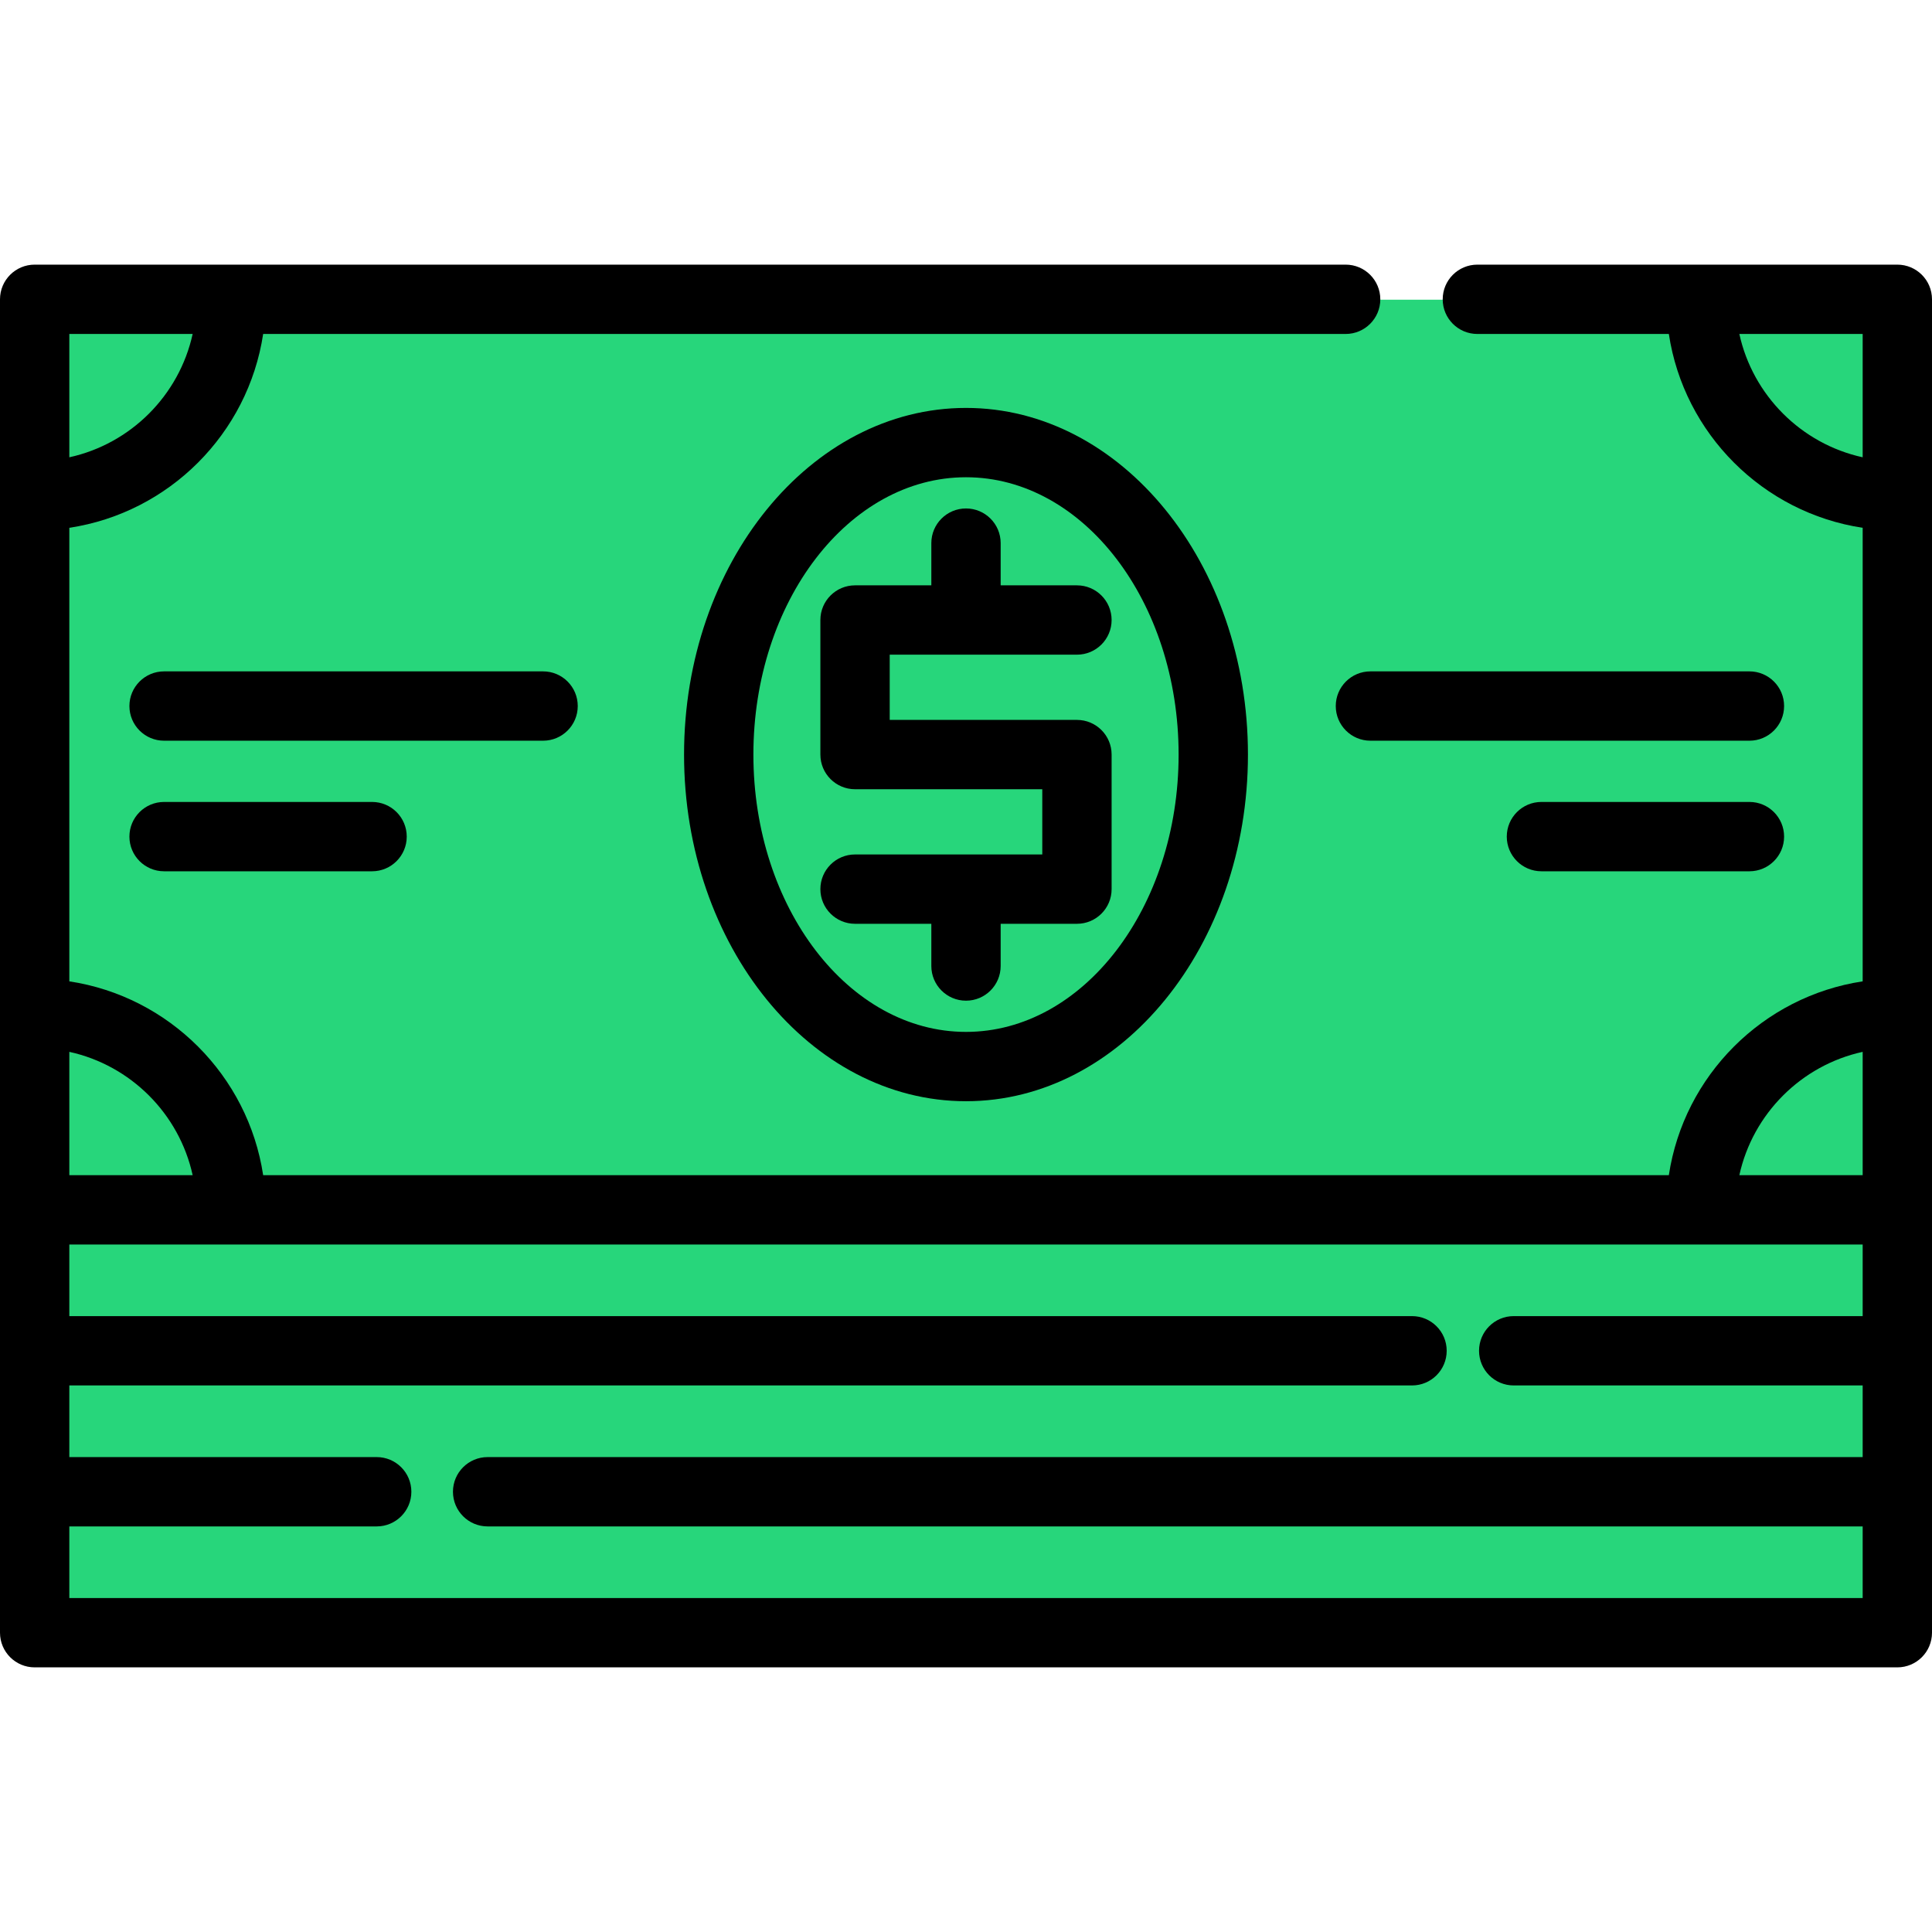
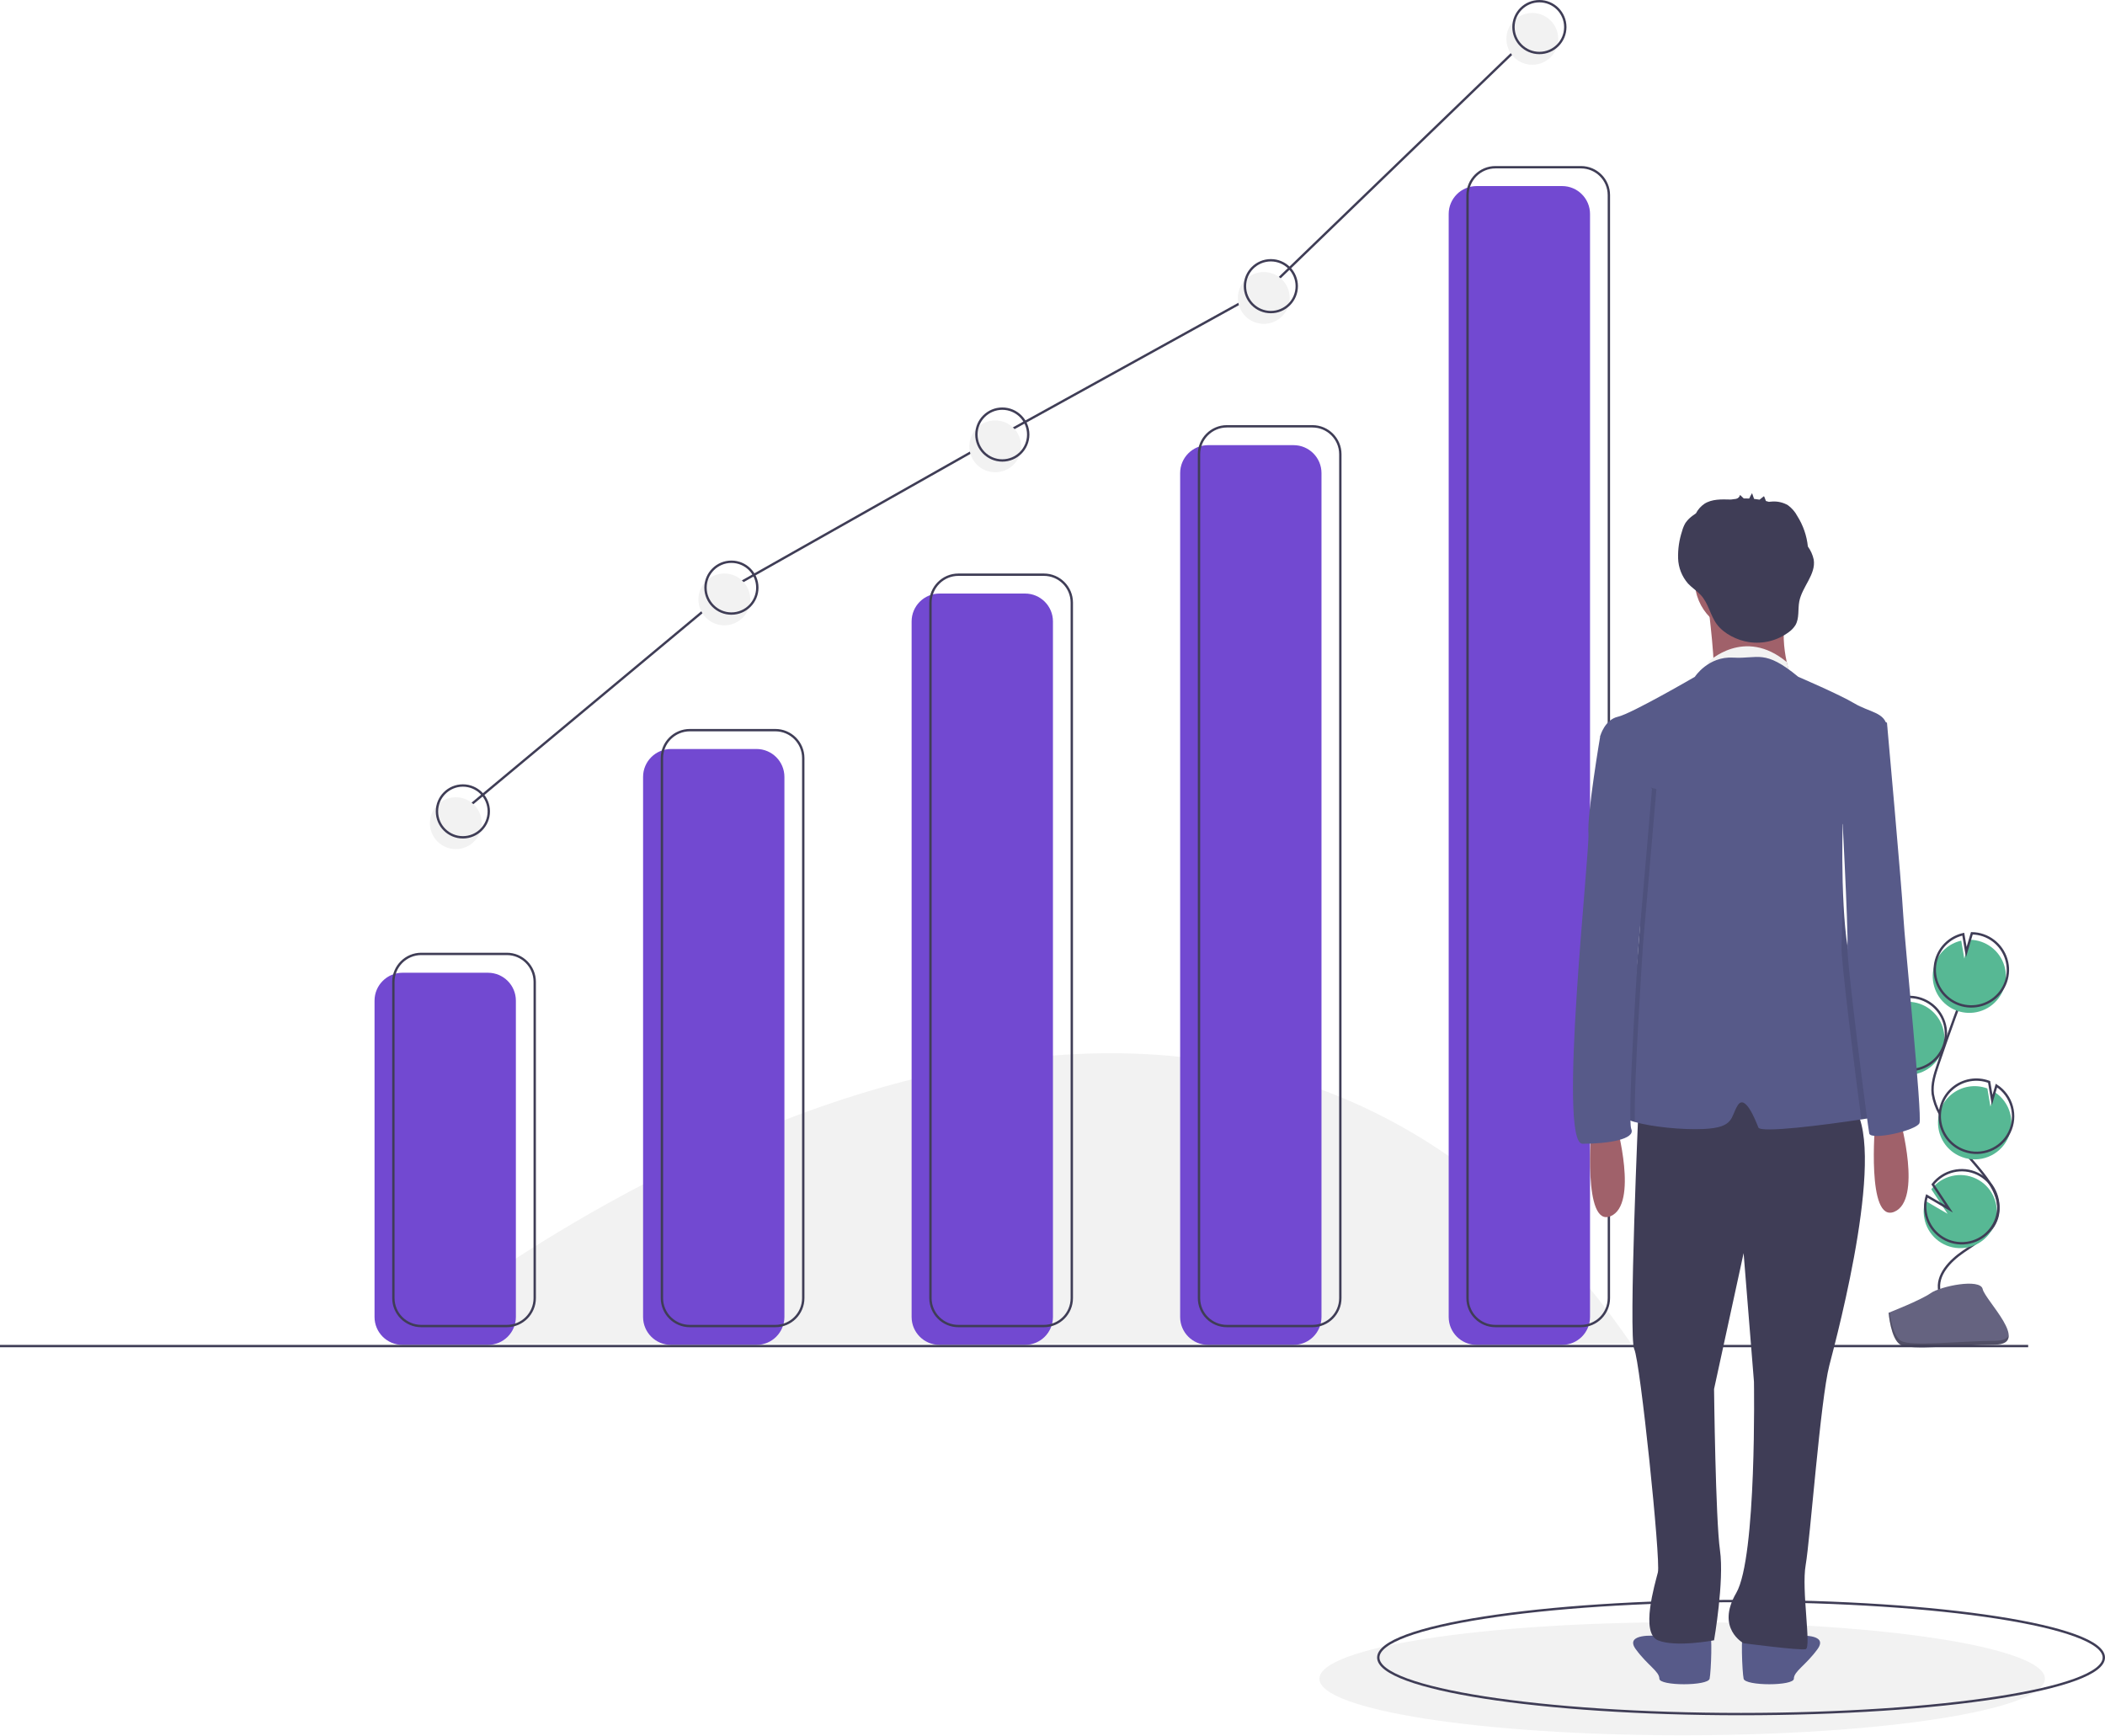
- <svg xmlns="http://www.w3.org/2000/svg" version="1.1" id="Layer_1" x="0px" y="0px" viewBox="0 0 512 512" style="enable-background:new 0 0 512 512;" xml:space="preserve">
-   <rect x="10.228" y="79.425" style="fill:#27d67b;" width="493.627" height="241.301" />
-   <g>
-     <rect x="10.228" y="320.723" style="fill:#27d67b;" width="493.627" height="112.064" />
-     <ellipse style="fill:#27d67b;" cx="257.041" cy="200.072" rx="65.531" ry="82.679" />
-   </g>
-   <path d="M502.813,70.132H391.518c-5.073,0-9.187,4.113-9.187,9.187s4.113,9.187,9.187,9.187h50.742  c3.993,26.429,24.937,47.373,51.367,51.367v120.195c-26.43,3.993-47.373,24.937-51.367,51.367H69.74  c-3.993-26.43-24.936-47.373-51.367-51.367V139.872c26.43-3.993,47.373-24.937,51.367-51.367h286.869  c5.073,0,9.187-4.113,9.187-9.187c0-5.073-4.113-9.187-9.187-9.187H9.187C4.113,70.132,0,74.245,0,79.318V320.62v112.062  c0,5.073,4.113,9.187,9.187,9.187h493.627c5.073,0,9.187-4.113,9.187-9.187V320.62V79.318C512,74.245,507.887,70.132,502.813,70.132  z M460.945,88.505h32.682v32.682C477.351,117.619,464.513,104.781,460.945,88.505z M493.627,278.751v32.682h-32.682  C464.513,295.157,477.351,282.319,493.627,278.751z M51.055,311.433H18.373v-32.682C34.649,282.319,47.487,295.157,51.055,311.433z   M51.055,88.505c-3.568,16.276-16.406,29.114-32.682,32.682V88.505H51.055z M18.373,423.495v-18.978h81.455  c5.073,0,9.187-4.113,9.187-9.187s-4.113-9.187-9.187-9.187H18.373v-18.986h355.828c5.073,0,9.187-4.113,9.187-9.187  c0-5.073-4.113-9.187-9.187-9.187H18.373v-18.978h475.254v18.978h-92.478c-5.073,0-9.187,4.113-9.187,9.187  c0,5.073,4.113,9.187,9.187,9.187h92.478v18.986H129.225c-5.073,0-9.187,4.113-9.187,9.187s4.113,9.187,9.187,9.187h364.402v18.978  H18.373z" />
-   <path d="M181.282,199.969c0,50.655,33.518,91.866,74.718,91.866s74.718-41.211,74.718-91.866S297.2,108.103,256,108.103  S181.282,149.314,181.282,199.969z M312.344,199.969c0,40.524-25.277,73.493-56.344,73.493s-56.344-32.969-56.344-73.493  s25.277-73.493,56.344-73.493S312.344,159.445,312.344,199.969z" />
-   <path d="M463.617,177.921h-100.44c-5.073,0-9.187,4.113-9.187,9.187s4.113,9.187,9.187,9.187h100.44  c5.073,0,9.187-4.113,9.187-9.187S468.691,177.921,463.617,177.921z" />
-   <path d="M153.11,187.108c0-5.073-4.113-9.187-9.187-9.187H43.483c-5.073,0-9.187,4.113-9.187,9.187s4.113,9.187,9.187,9.187h100.44  C148.997,196.294,153.11,192.181,153.11,187.108z" />
-   <path d="M463.617,212.524h-55.12c-5.073,0-9.187,4.113-9.187,9.187s4.113,9.187,9.187,9.187h55.12c5.073,0,9.187-4.113,9.187-9.187  S468.691,212.524,463.617,212.524z" />
-   <path d="M43.483,212.524c-5.073,0-9.187,4.113-9.187,9.187s4.113,9.187,9.187,9.187h55.12c5.073,0,9.187-4.113,9.187-9.187  s-4.113-9.187-9.187-9.187H43.483z" />
-   <path d="M246.813,143.933v11.189h-20.217c-5.073,0-9.187,4.113-9.187,9.187v35.659c0,5.073,4.113,9.187,9.187,9.187h49.619v17.286  h-49.619c-5.073,0-9.187,4.113-9.187,9.187c0,5.073,4.113,9.187,9.187,9.187h20.217v11.189c0,5.073,4.113,9.187,9.187,9.187  c5.073,0,9.187-4.113,9.187-9.187v-11.189h20.215c5.073,0,9.187-4.113,9.187-9.187v-35.659c0-5.073-4.113-9.187-9.187-9.187h-49.619  v-17.286h49.619c5.073,0,9.187-4.113,9.187-9.187c0-5.073-4.113-9.187-9.187-9.187h-20.215v-11.189c0-5.073-4.113-9.187-9.187-9.187  C250.927,134.747,246.813,138.86,246.813,143.933z" />
-   <g>
- </g>
-   <g>
- </g>
-   <g>
- </g>
-   <g>
- </g>
-   <g>
- </g>
-   <g>
- </g>
-   <g>
- </g>
-   <g>
- </g>
-   <g>
- </g>
-   <g>
- </g>
-   <g>
- </g>
-   <g>
- </g>
-   <g>
- </g>
-   <g>
- </g>
-   <g>
- </g>
+ <svg xmlns="http://www.w3.org/2000/svg" id="e9a400c3-14c4-48e9-ac4d-1e6d0c39fdb5" data-name="Layer 1" width="893.617" height="736.75" viewBox="0 0 893.617 736.75">
+   <path d="M321.941,651.875s332.5-277.5,524,0" transform="translate(-153.4415 -81.375)" fill="#f2f2f2" />
+   <ellipse cx="714.117" cy="712.75" rx="154" ry="24" fill="#f2f2f2" />
+   <ellipse cx="739.117" cy="703.75" rx="154" ry="24" fill="none" stroke="#3f3d56" stroke-miterlimit="10" />
+   <path d="M958.047,536.825a15.529,15.529,0,1,0,2.068-29.782l.389,7.993-3.781-6.85a15.47,15.47,0,0,0-7.971,8.747,15.227,15.227,0,0,0-.893,4.201A15.526,15.526,0,0,0,958.047,536.825Z" transform="translate(-153.4415 -81.375)" fill="#57b894" />
+   <path d="M976.758,629.527c-1.335-6.797,4.449-12.824,10.163-16.741s12.389-7.766,14.339-14.413c2.802-9.553-5.544-18.302-12.039-25.847a93.49,93.49,0,0,1-12.329-18.323,25.222,25.222,0,0,1-2.949-8.331c-.512-4.235.848-8.448,2.219-12.488q6.849-20.184,14.645-40.03" transform="translate(-153.4415 -81.375)" fill="none" stroke="#3f3d56" stroke-miterlimit="10" />
+   <path d="M958.686,534.767a15.529,15.529,0,1,0,2.068-29.782l.389,7.993-3.781-6.85a15.47,15.47,0,0,0-7.971,8.747,15.227,15.227,0,0,0-.893,4.201A15.526,15.526,0,0,0,958.686,534.767Z" transform="translate(-153.4415 -81.375)" fill="none" stroke="#3f3d56" stroke-miterlimit="10" />
+   <path d="M974.86,490.594a15.511,15.511,0,0,1,11.177-9.847l1.279,7.598,2.37-7.98a15.527,15.527,0,1,1-14.826,10.229Z" transform="translate(-153.4415 -81.375)" fill="#57b894" />
+   <path d="M975.713,487.85a15.511,15.511,0,0,1,11.177-9.847l1.279,7.598,2.37-7.98a15.527,15.527,0,1,1-14.826,10.229Z" transform="translate(-153.4415 -81.375)" fill="none" stroke="#3f3d56" stroke-miterlimit="10" />
+   <path d="M986.494,572.68a15.527,15.527,0,0,0,13.743-27.624L998.416,551.189l-1.292-7.688a.271.271,0,0,0-.04-.015,15.528,15.528,0,1,0-10.59,29.194Z" transform="translate(-153.4415 -81.375)" fill="#57b894" />
+   <path d="M987.233,569.901a15.527,15.527,0,0,0,13.743-27.624l-1.821,6.133-1.292-7.688a.271.271,0,0,0-.04-.015,15.528,15.528,0,1,0-10.59,29.194Z" transform="translate(-153.4415 -81.375)" fill="none" stroke="#3f3d56" stroke-miterlimit="10" />
+   <path d="M970.328,598.468a15.52,15.52,0,1,0,2.992-12.16l6.919,10.413-9.453-5.527A15.383,15.383,0,0,0,970.328,598.468Z" transform="translate(-153.4415 -81.375)" fill="#57b894" />
+   <path d="M970.968,596.41a15.52,15.52,0,1,0,2.992-12.16l6.919,10.413-9.453-5.527A15.383,15.383,0,0,0,970.968,596.41Z" transform="translate(-153.4415 -81.375)" fill="none" stroke="#3f3d56" stroke-miterlimit="10" />
+   <path d="M955.198,638.734s13.703-5.37,17.833-8.311,21.079-6.452,22.103-1.736,20.593,23.457,5.122,23.581-35.947,2.538-40.069.028S955.198,638.734,955.198,638.734Z" transform="translate(-153.4415 -81.375)" fill="#656380" />
+   <path d="M1000.533,650.627c-15.471.125-35.947,2.538-40.069.028-3.139-1.912-4.39-8.773-4.808-11.938-.29.012-.457.018-.457.018s.868,11.052,4.99,13.562,24.598.097,40.069-.028c4.466-.036,6.008-1.625,5.924-3.978C1005.56,649.712,1003.856,650.6,1000.533,650.627Z" transform="translate(-153.4415 -81.375)" opacity="0.2" />
+   <rect x="159" y="413" width="60" height="158" rx="11.851" fill="#7249d1" />
+   <rect x="273" y="318" width="60" height="253" rx="11.851" fill="#7249d1" />
+   <rect x="387" y="252" width="60" height="319" rx="11.851" fill="#7249d1" />
+   <rect x="501" y="189" width="60" height="382" rx="11.851" fill="#7249d1" />
+   <rect x="615" y="79" width="60" height="492" rx="11.851" fill="#7249d1" />
+   <rect x="167" y="405" width="60" height="158" rx="11.851" fill="none" stroke="#3f3d56" stroke-miterlimit="10" />
+   <rect x="281" y="310" width="60" height="253" rx="11.851" fill="none" stroke="#3f3d56" stroke-miterlimit="10" />
+   <rect x="395" y="244" width="60" height="319" rx="11.851" fill="none" stroke="#3f3d56" stroke-miterlimit="10" />
+   <rect x="509" y="181" width="60" height="382" rx="11.851" fill="none" stroke="#3f3d56" stroke-miterlimit="10" />
+   <rect x="623" y="71" width="60" height="492" rx="11.851" fill="none" stroke="#3f3d56" stroke-miterlimit="10" />
+   <line x1="861" y1="571.5" y2="571.5" fill="none" stroke="#3f3d56" stroke-miterlimit="10" />
+   <path d="M960.145,556.951s9.411,33.879-2.51,38.898-8.156-37.643-8.156-37.643Z" transform="translate(-153.4415 -81.375)" fill="#a0616a" />
+   <path d="M874.82,774.028s-8.783-.627-11.92,1.255a7.571,7.571,0,0,1-6.274.627s-13.803-1.255-8.783,5.647S857.88,790.968,857.88,794.104s20.704,3.137,21.331,0,1.255-19.449,0-20.076S874.82,774.028,874.82,774.028Z" transform="translate(-153.4415 -81.375)" fill="#575a89" />
+   <path d="M898.033,774.028s8.783-.627,11.92,1.255a7.571,7.571,0,0,0,6.274.627s13.803-1.255,8.783,5.647-10.038,9.411-10.038,12.548-20.704,3.137-21.331,0-1.255-19.449,0-20.076S898.033,774.028,898.033,774.028Z" transform="translate(-153.4415 -81.375)" fill="#575a89" />
+   <path d="M849.097,550.05s-4.392,99.128-1.882,104.147,11.293,89.717,10.038,94.736-7.529,25.723,0,28.86,23.841,0,23.841,0,4.392-25.096,2.51-38.271-2.51-68.386-2.51-68.386l12.548-57.72,4.392,54.583s1.255,74.659-7.529,89.717,3.137,21.331,3.137,21.331,23.841,3.137,26.35,2.51-1.882-25.096,0-35.761,6.274-70.268,10.038-84.698,25.096-94.736,9.411-111.048S849.097,550.05,849.097,550.05Z" transform="translate(-153.4415 -81.375)" fill="#3f3d56" />
+   <circle cx="741.455" cy="246.579" r="21.959" fill="#a0616a" />
+   <path d="M878.584,337.992s3.764,30.115,1.882,30.742,33.252,0,33.252,0-6.901-18.194,0-32.624Z" transform="translate(-153.4415 -81.375)" fill="#a0616a" />
+   <path d="M878.584,362.46s15.291-15.057,33.369,0l1.17,4.488-9.443-.097H878.584Z" transform="translate(-153.4415 -81.375)" fill="#f2f2f2" />
+   <path d="M953.243,555.069c-1.449.289-5.0.878-9.63,1.581-15.415,2.328-42.731,5.854-43.698,3.438-1.255-3.137-5.647-14.43-8.783-9.411s-1.255,9.411-14.43,10.038c-8.965.427-21.996-.891-29.211-2.961-3.388-.972-5.496-2.108-5.295-3.313.627-3.764,7.529-75.287,7.529-82.188s2.51-40.153,2.51-40.153l-18.031-35.479-1.418-2.792s1.882-6.901,7.529-8.156S872.937,368.734,872.937,368.734s5.647-8.783,16.312-8.156,13.175-3.764,27.605,8.156c0,0,17.567,7.529,23.841,11.293s13.175,3.764,13.803,10.038c.125,1.261-.558,3.689-1.732,6.757-4.298,11.243-15.158,31.137-16.858,34.237-.151.27-.232.414-.232.414s-.326,11.28.019,24.487v.031c.339,12.667,1.292,27.103,3.745,35.084C944.46,507.387,959.517,553.814,953.243,555.069Z" transform="translate(-153.4415 -81.375)" fill="#575a89" />
+   <path d="M923.402,318.94a14.958,14.958,0,0,0-2.482-5.546,29.963,29.963,0,0,0-4.473-12.905,13.54,13.54,0,0,0-4.007-4.625,11.83,11.83,0,0,0-6.305-1.572c-.4-.007-1.12.115-1.769.144-.415-.128-.833-.243-1.253-.351-.245-.545-.73-2.133-.866-2.025l-1.83,1.454c-.774-.134-1.551-.239-2.332-.322q-.426-1.216-.852-2.431a16.661,16.661,0,0,0-1.209,2.272q-1.165-.057-2.332-.04l-1.555-1.494a2.193,2.193,0,0,1-1.715,1.68c-.716.073-1.428.169-2.138.284-.058-0-.116,0-.173-.001-3.829-.096-7.95-.267-11.152,1.835a10.989,10.989,0,0,0-3.55,4.029c-.392.266-.785.531-1.166.814a12.748,12.748,0,0,0-3.285,3.256,13.809,13.809,0,0,0-1.453,3.522,33.761,33.761,0,0,0-1.673,11.534A17.117,17.117,0,0,0,870.04,329.133c1.642,1.765,3.73,3.068,5.375,4.83,3.386,3.629,4.021,8.691,6.917,12.531,3.064,4.062,8.655,6.734,13.565,7.5a22.66,22.66,0,0,0,16.88-4.21,10.443,10.443,0,0,0,2.874-3.013c1.704-2.948.982-6.653,1.615-9.999C918.453,330.501,924.438,325.238,923.402,318.94Z" transform="translate(-153.4415 -81.375)" fill="#3f3d56" />
+   <path d="M839.686,558.833s9.411,33.879-2.51,38.898-8.156-37.643-8.156-37.643Z" transform="translate(-153.4415 -81.375)" fill="#a0616a" />
+   <path d="M850.972,481.953s-4.116,61.083-3.482,75.801c-3.388-.972-5.496-2.108-5.295-3.313.627-3.764,7.529-75.287,7.529-82.188s2.51-40.153,2.51-40.153l-18.031-35.479c.289-1.757.464-2.792.464-2.792l9.097,19.135,12.861,3.451Z" transform="translate(-153.4415 -81.375)" opacity="0.1" />
+   <path d="M837.176,390.065l-4.392,3.764s-5.647,33.252-5.019,41.408-13.175,131.752-2.51,131.752,22.586-1.882,20.704-6.274,3.133-78.762,3.133-78.762l5.65-65.537Z" transform="translate(-153.4415 -81.375)" fill="#575a89" />
+   <path d="M952.767,396.822c-4.298,11.243-15.158,31.137-16.858,34.237.05-8.024.082-13.702.082-13.702l13.175-26.978,2.823-2.196S952.29,391.502,952.767,396.822Z" transform="translate(-153.4415 -81.375)" opacity="0.1" />
+   <path d="M953.243,555.069c-1.449.289-5.0.878-9.63,1.581-2.403-17.768-8.827-68.862-8.42-73.674.201-2.372.37-14.091.502-26.984.339,12.667,1.292,27.103,3.745,35.084C944.46,507.387,959.517,553.814,953.243,555.069Z" transform="translate(-153.4415 -81.375)" opacity="0.1" />
+   <path d="M945.087,385.673l9.411,2.51s6.274,69.64,6.901,81.561,8.156,85.325,6.901,88.462-20.704,7.529-21.331,4.392-9.748-73.921-9.266-79.623-2.655-64.677-2.655-64.677Z" transform="translate(-153.4415 -81.375)" fill="#575a89" />
+   <polyline points="196.5 344.5 310.5 249.5 425.5 184.5 539.5 121.5 653.5 11.5" fill="none" stroke="#3f3d56" stroke-miterlimit="10" />
+   <circle cx="193.5" cy="349.5" r="11" fill="#f2f2f2" />
+   <circle cx="307.5" cy="254.5" r="11" fill="#f2f2f2" />
+   <circle cx="422.5" cy="189.5" r="11" fill="#f2f2f2" />
+   <circle cx="536.5" cy="126.5" r="11" fill="#f2f2f2" />
+   <circle cx="650.5" cy="16.5" r="11" fill="#f2f2f2" />
+   <circle cx="196.5" cy="344.5" r="11" fill="none" stroke="#3f3d56" stroke-miterlimit="10" />
+   <circle cx="310.5" cy="249.5" r="11" fill="none" stroke="#3f3d56" stroke-miterlimit="10" />
+   <circle cx="425.5" cy="184.5" r="11" fill="none" stroke="#3f3d56" stroke-miterlimit="10" />
+   <circle cx="539.5" cy="121.5" r="11" fill="none" stroke="#3f3d56" stroke-miterlimit="10" />
+   <circle cx="653.5" cy="11.5" r="11" fill="none" stroke="#3f3d56" stroke-miterlimit="10" />
</svg>
